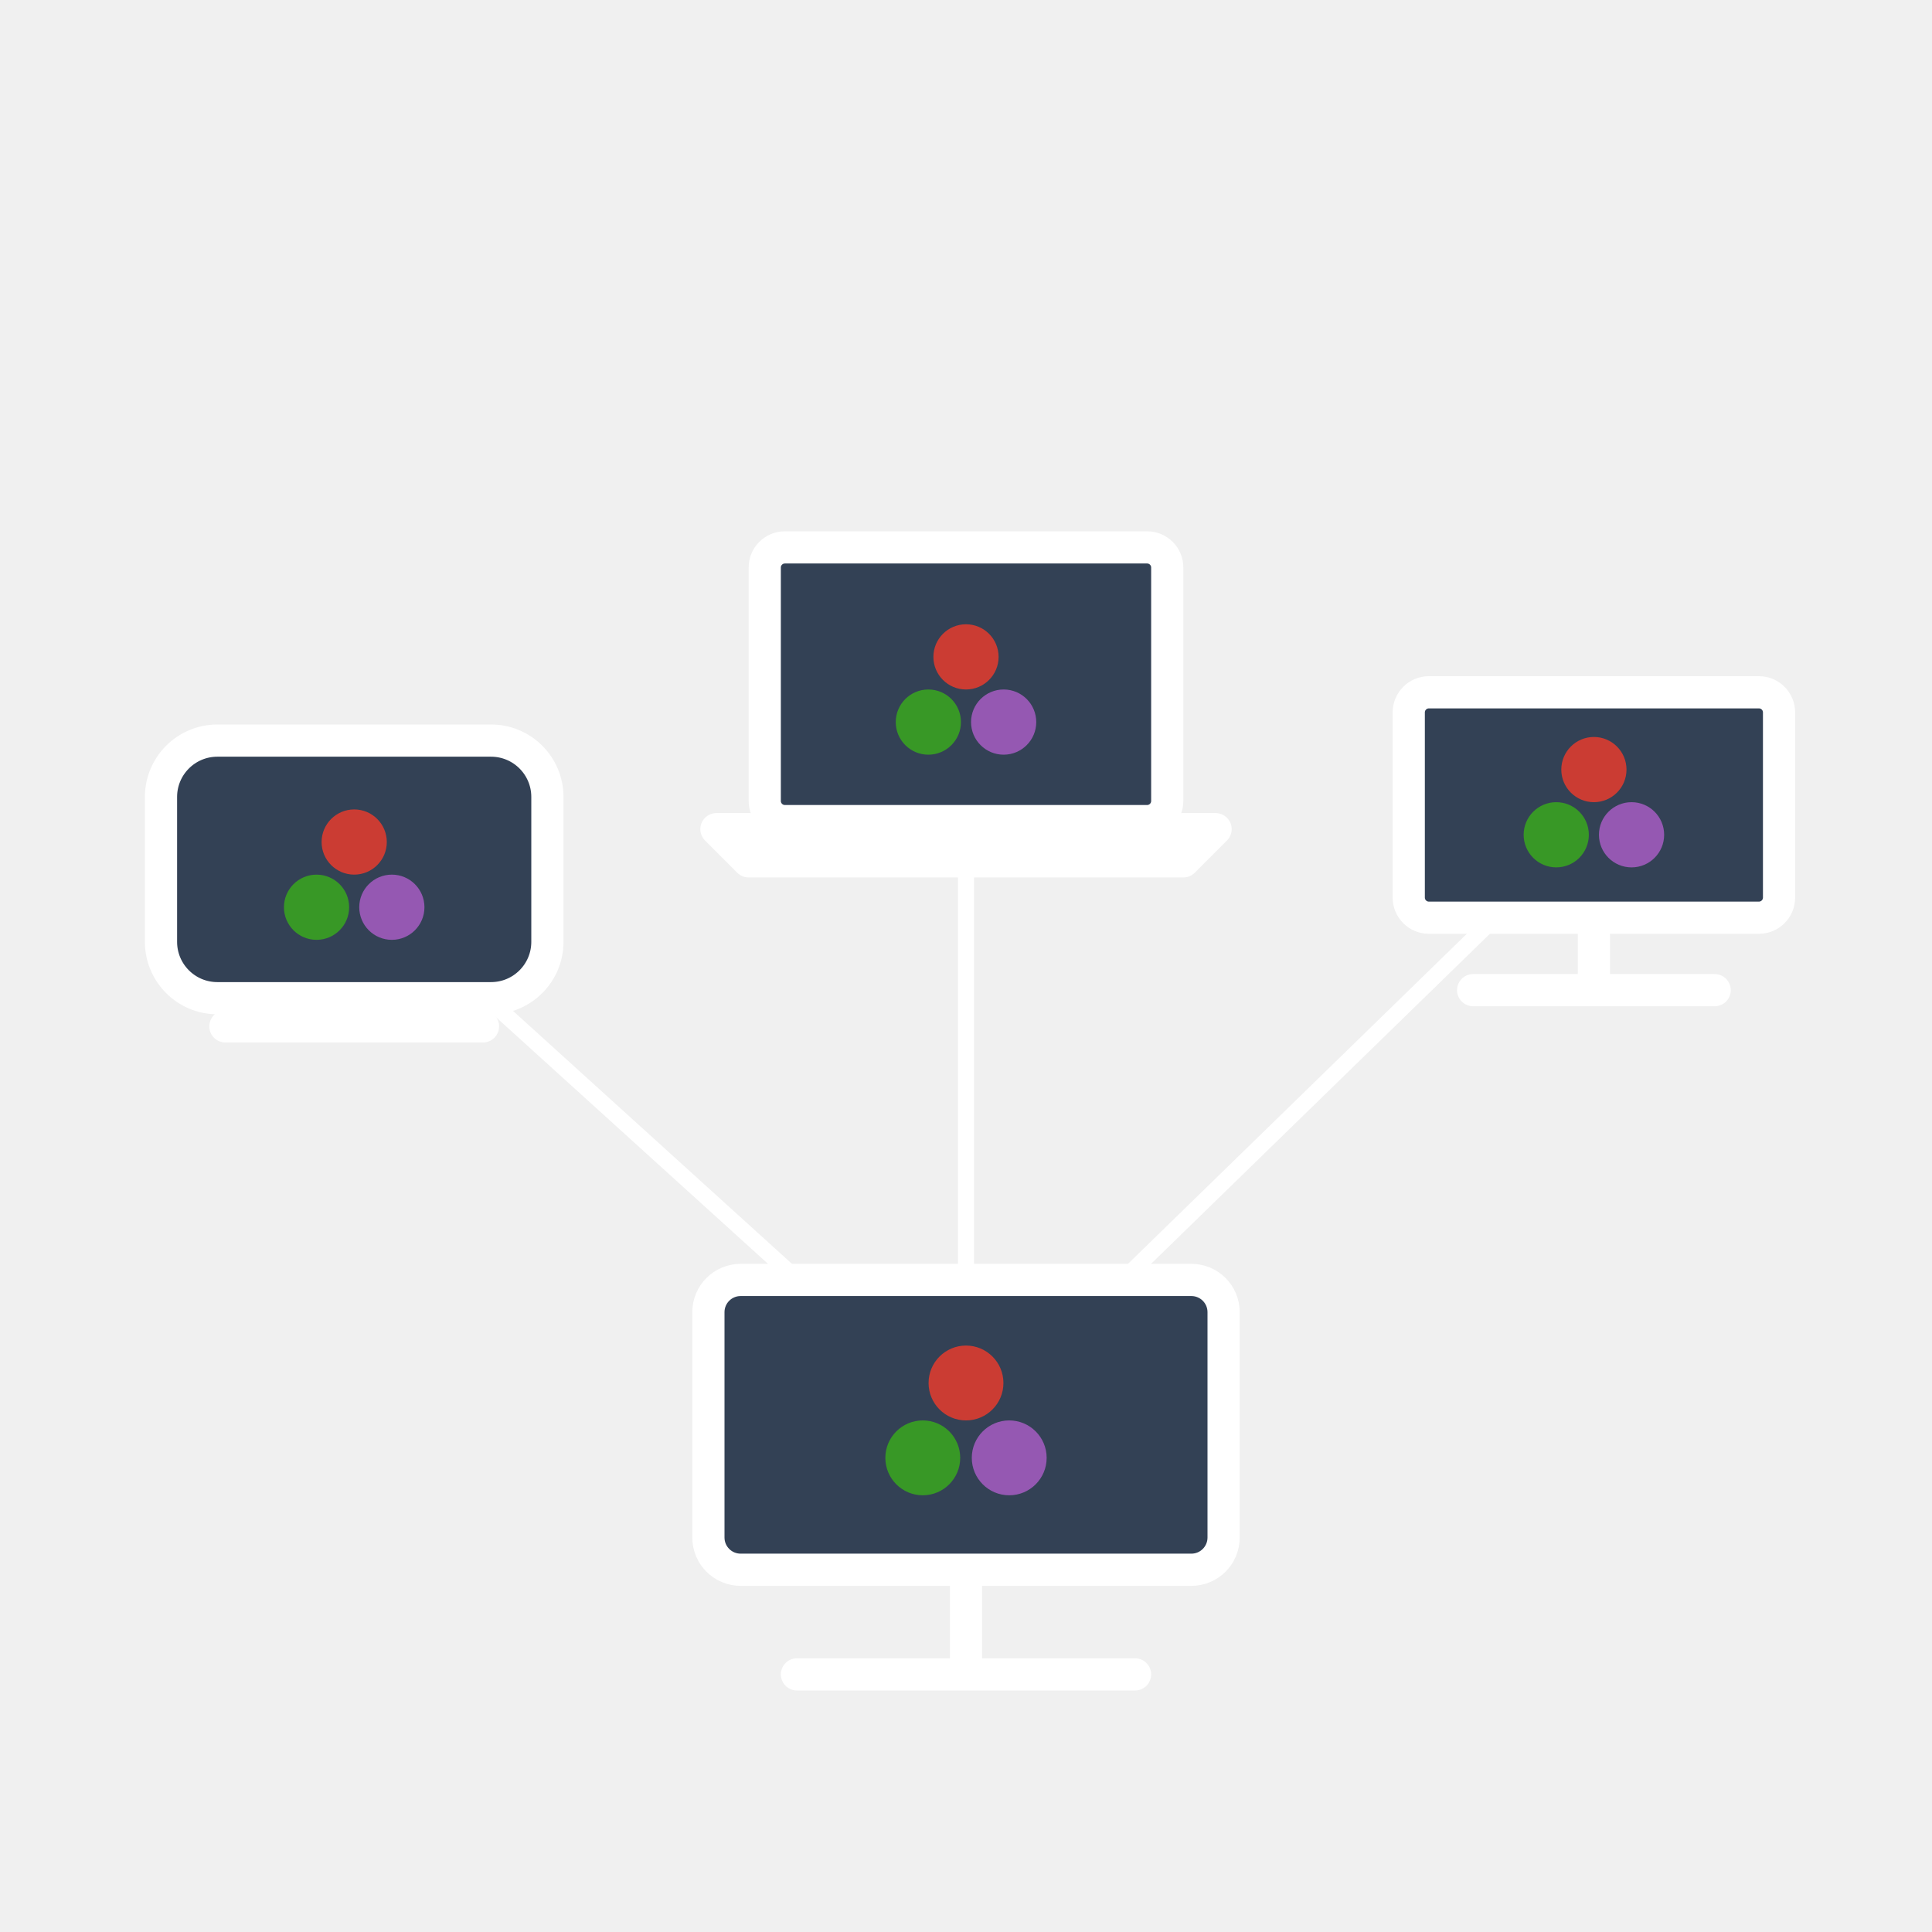
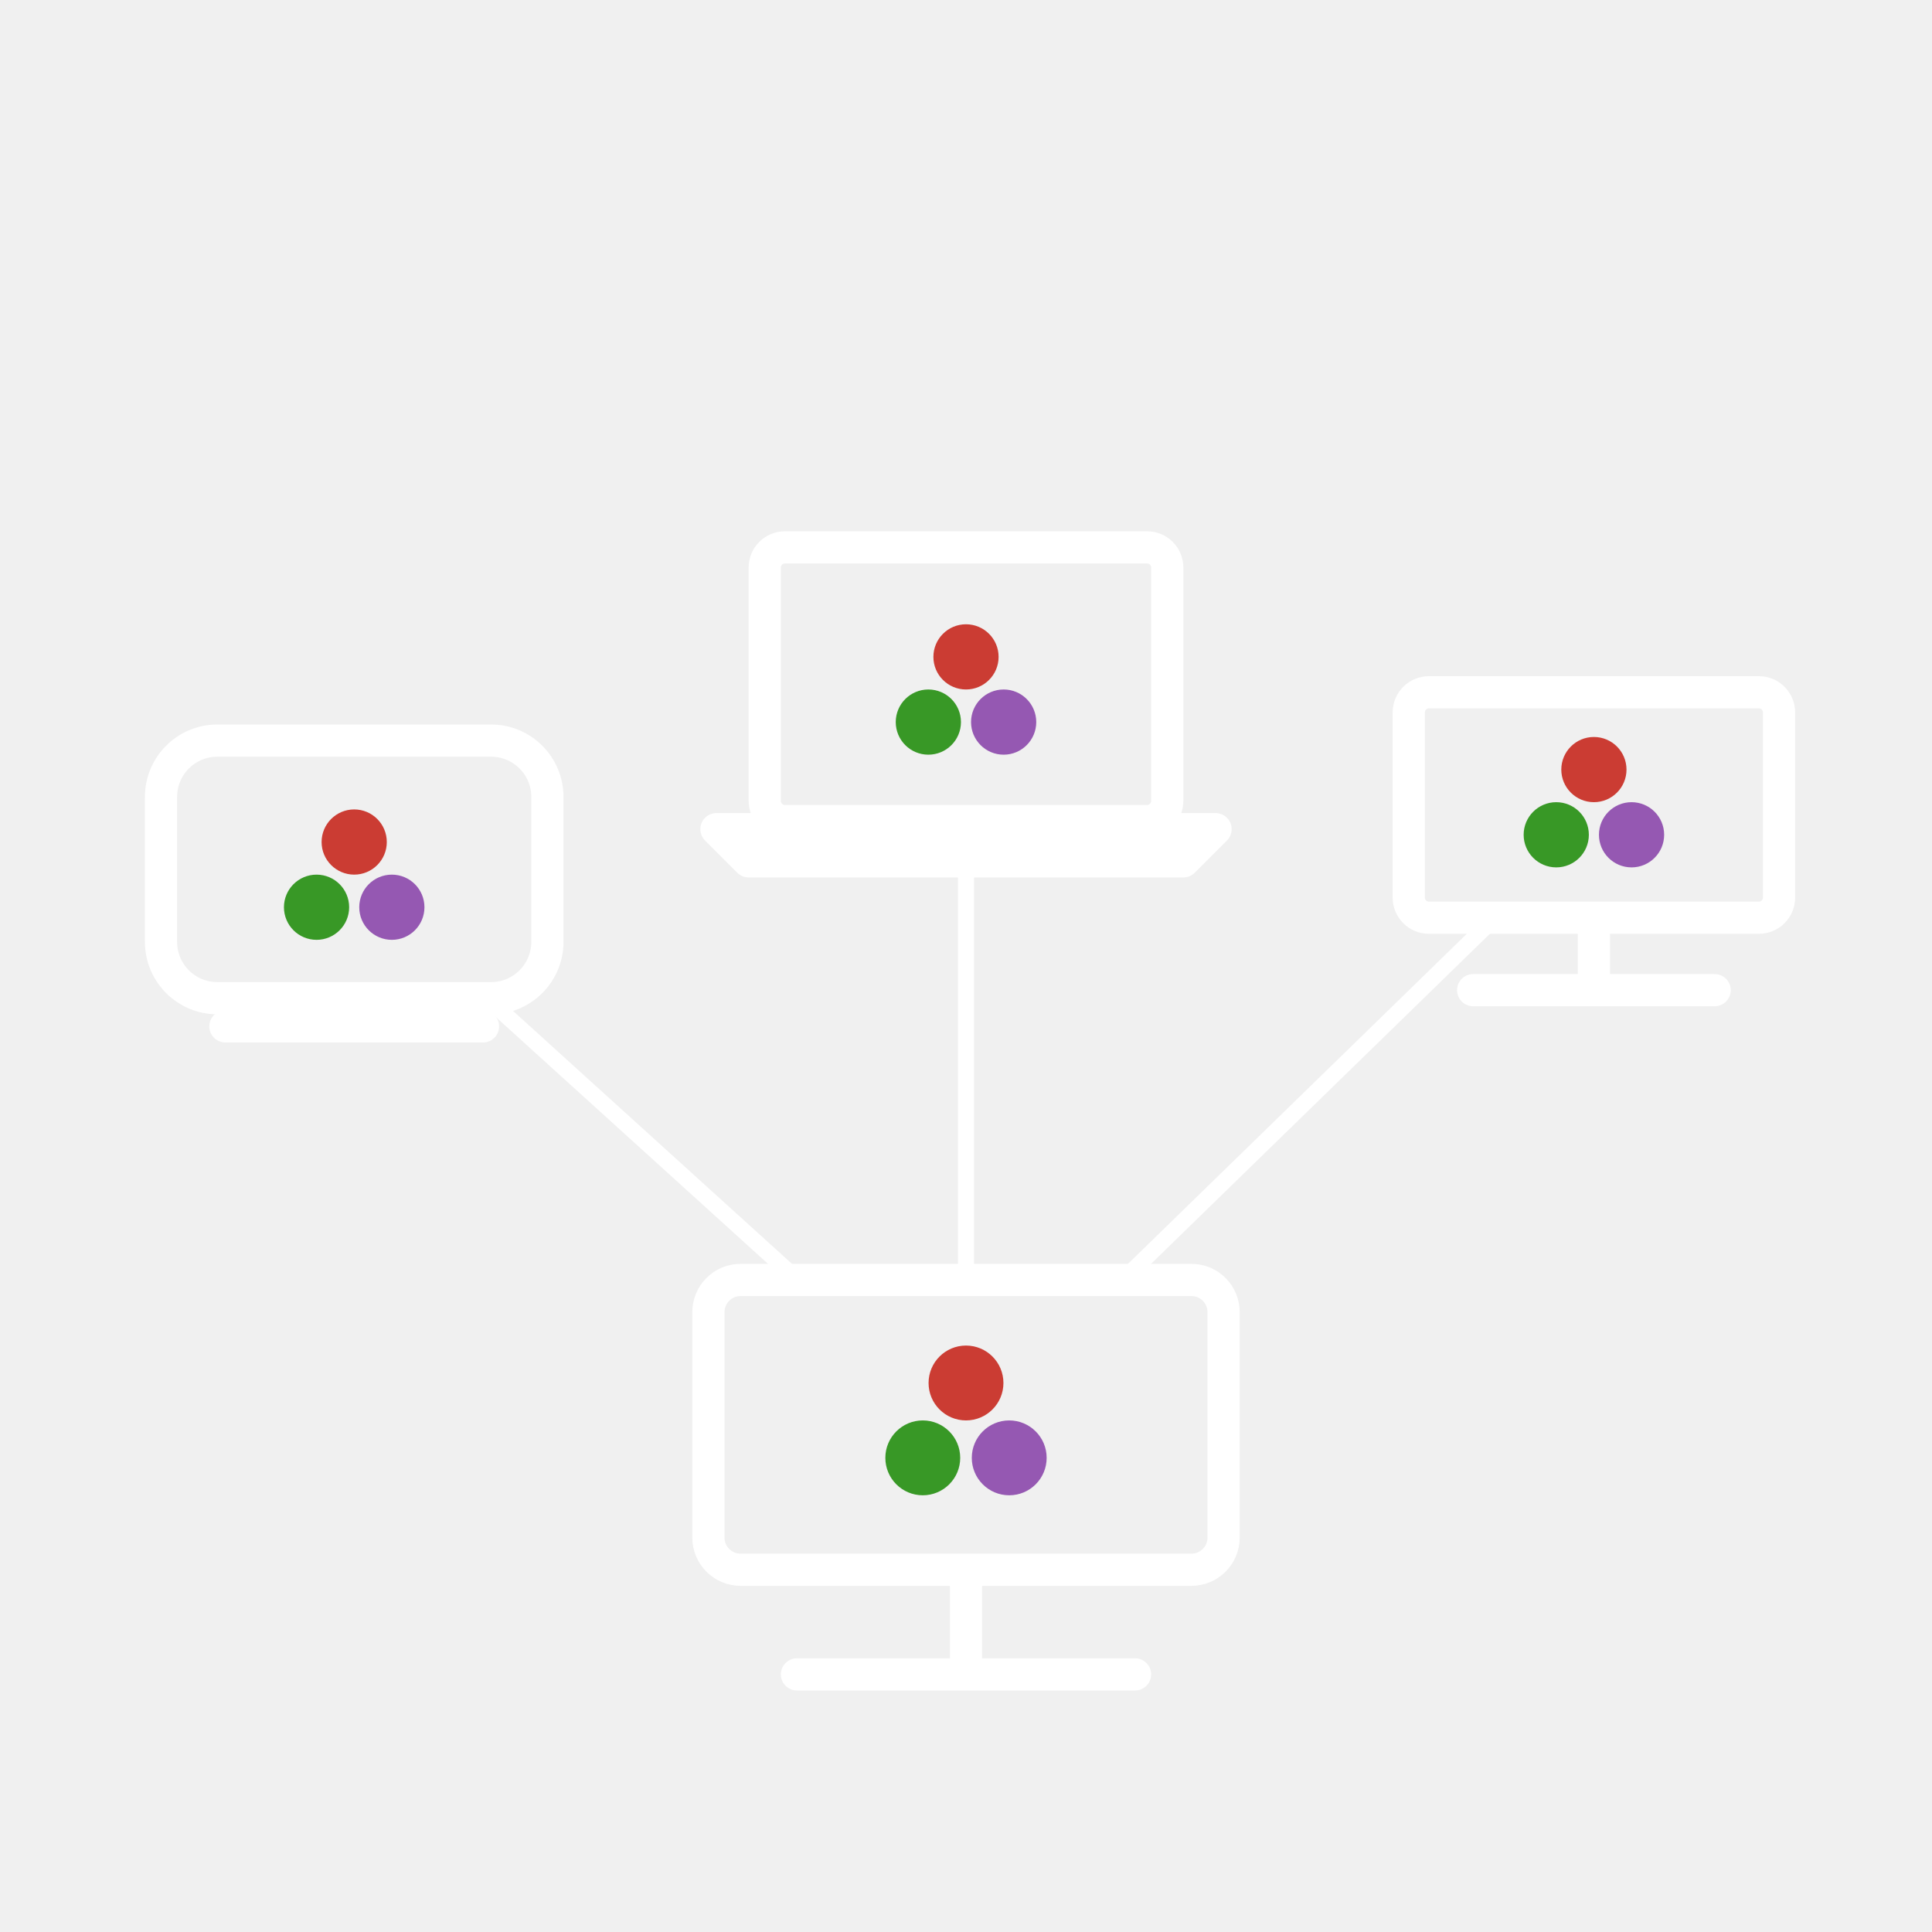
<svg xmlns="http://www.w3.org/2000/svg" viewBox="0 0 240 240" width="240" height="240">
  <defs>
    <style>
      .stroke {
-         fill: #334155;
+         fill: none;
        stroke: #ffffff;
        stroke-width: 4;
        stroke-linecap: round;
        stroke-linejoin: round;
      }
      .link {
        stroke: #ffffff;
        stroke-width: 2;
        stroke-linecap: round;
        fill: none;
      }
    </style>
    <g id="dark-laptop-body">
      <rect class="stroke" x="-25" y="-22" width="50" height="34" rx="2.5" />
      <path class="stroke" d="M-31,13 L31,13 L27,17 L-27,17 Z" />
    </g>
    <g id="dark-minibox-body">
      <rect class="stroke" x="-24" y="-16" width="48" height="32" rx="7" />
      <line class="stroke" x1="-16" y1="19.5" x2="16" y2="19.5" />
    </g>
    <g id="dark-desktop-body">
      <rect class="stroke" x="-23" y="-22" width="46" height="28" rx="2.5" />
      <line class="stroke" x1="0" y1="7" x2="0" y2="13" />
      <line class="stroke" x1="-15" y1="15" x2="15" y2="15" />
    </g>
    <g id="dark-master-body">
      <rect class="stroke" x="-32" y="-25" width="64" height="36" rx="4" />
      <line class="stroke" x1="0" y1="12" x2="0" y2="22" />
      <line class="stroke" x1="-21" y1="24" x2="21" y2="24" />
    </g>
    <g id="dark-juliadot">
      <circle cx="0" cy="-5.4" r="4.05" fill="#cb3c33" />
      <circle cx="-4.677" cy="2.7" r="4.05" fill="#389826" />
      <circle cx="4.677" cy="2.7" r="4.05" fill="#9558b2" />
    </g>
    <g id="dark-juliadot-lg">
      <circle cx="0" cy="-6.2" r="4.65" fill="#cb3c33" />
      <circle cx="-5.369" cy="3.1" r="4.65" fill="#389826" />
      <circle cx="5.369" cy="3.1" r="4.65" fill="#9558b2" />
    </g>
  </defs>
  <path class="link" d="M99.1,159 L60.5,124" />
  <path class="link" d="M120,159 L120,107" />
  <path class="link" d="M139.5,159 L185.7,114" />
  <g transform="translate(44, 108)">
    <use href="#dark-minibox-body" />
    <use href="#dark-juliadot" x="0" y="2" />
  </g>
  <g transform="translate(120, 90)">
    <use href="#dark-laptop-body" />
    <use href="#dark-juliadot" x="0" y="-3" />
  </g>
  <g transform="translate(198, 108)">
    <use href="#dark-desktop-body" />
    <use href="#dark-juliadot" x="0" y="-7" />
  </g>
  <g transform="translate(120, 184)">
    <use href="#dark-master-body" />
    <use href="#dark-juliadot-lg" x="0" y="-6" />
  </g>
</svg>
